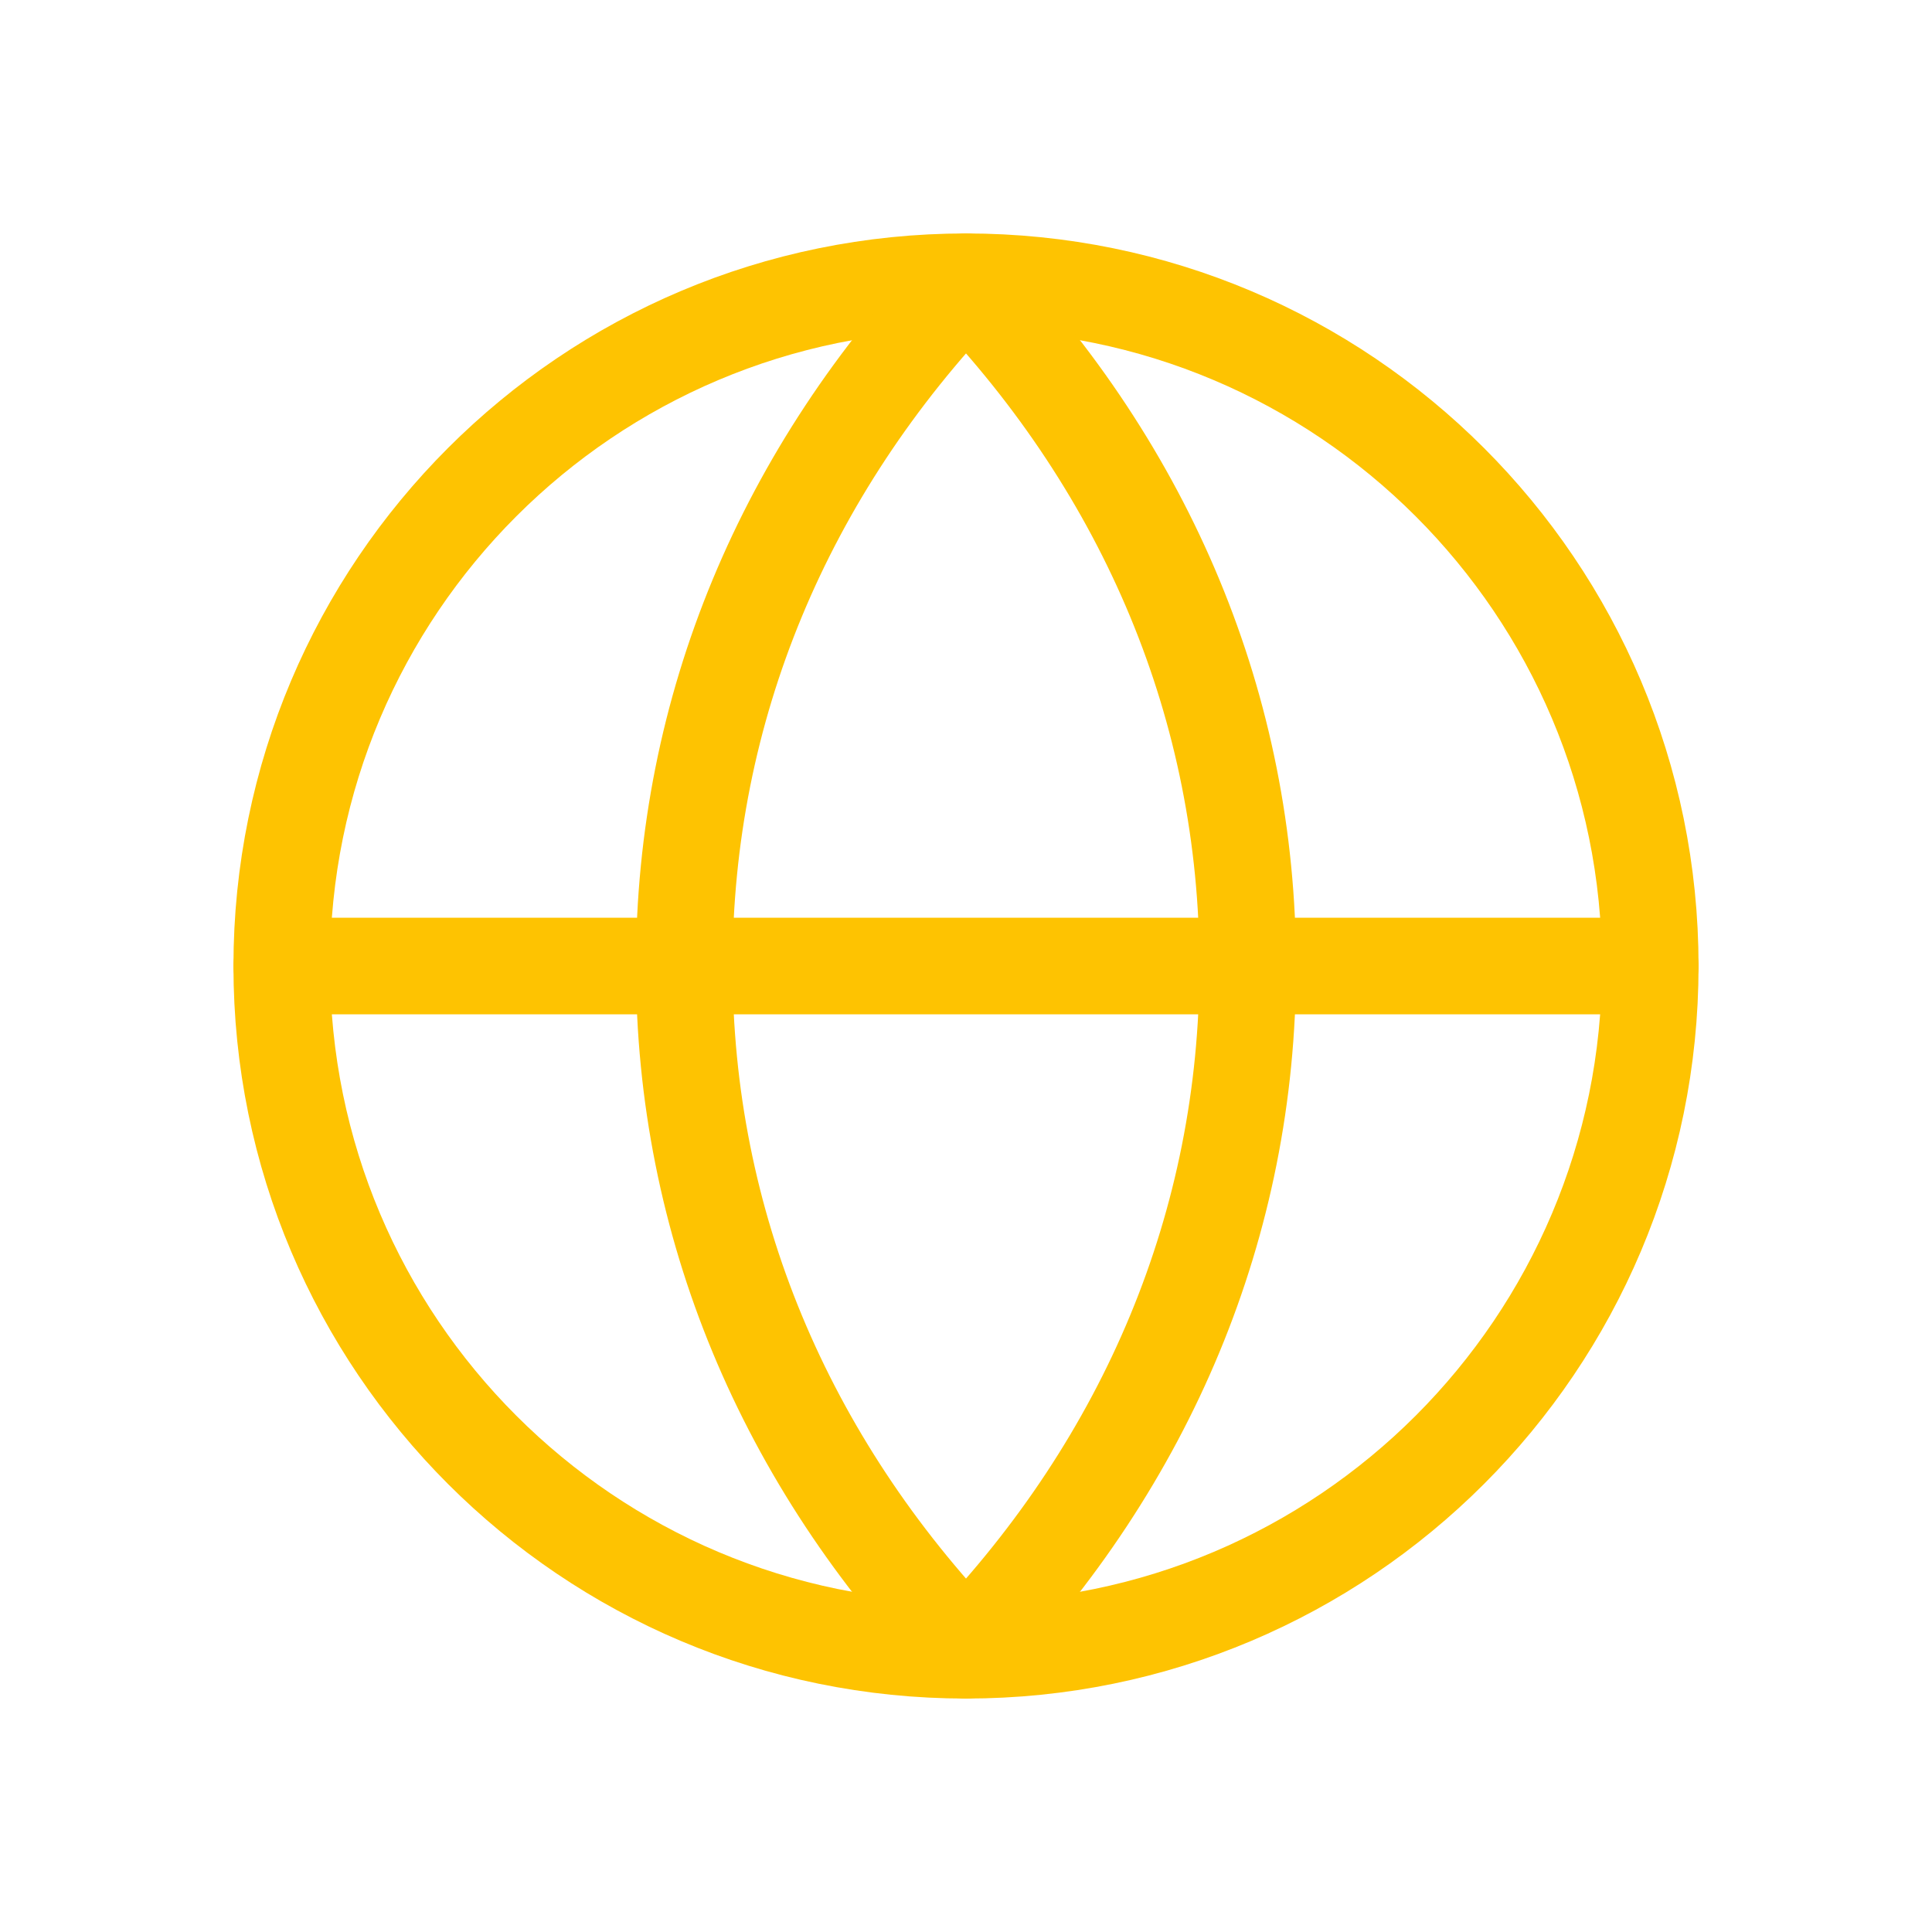
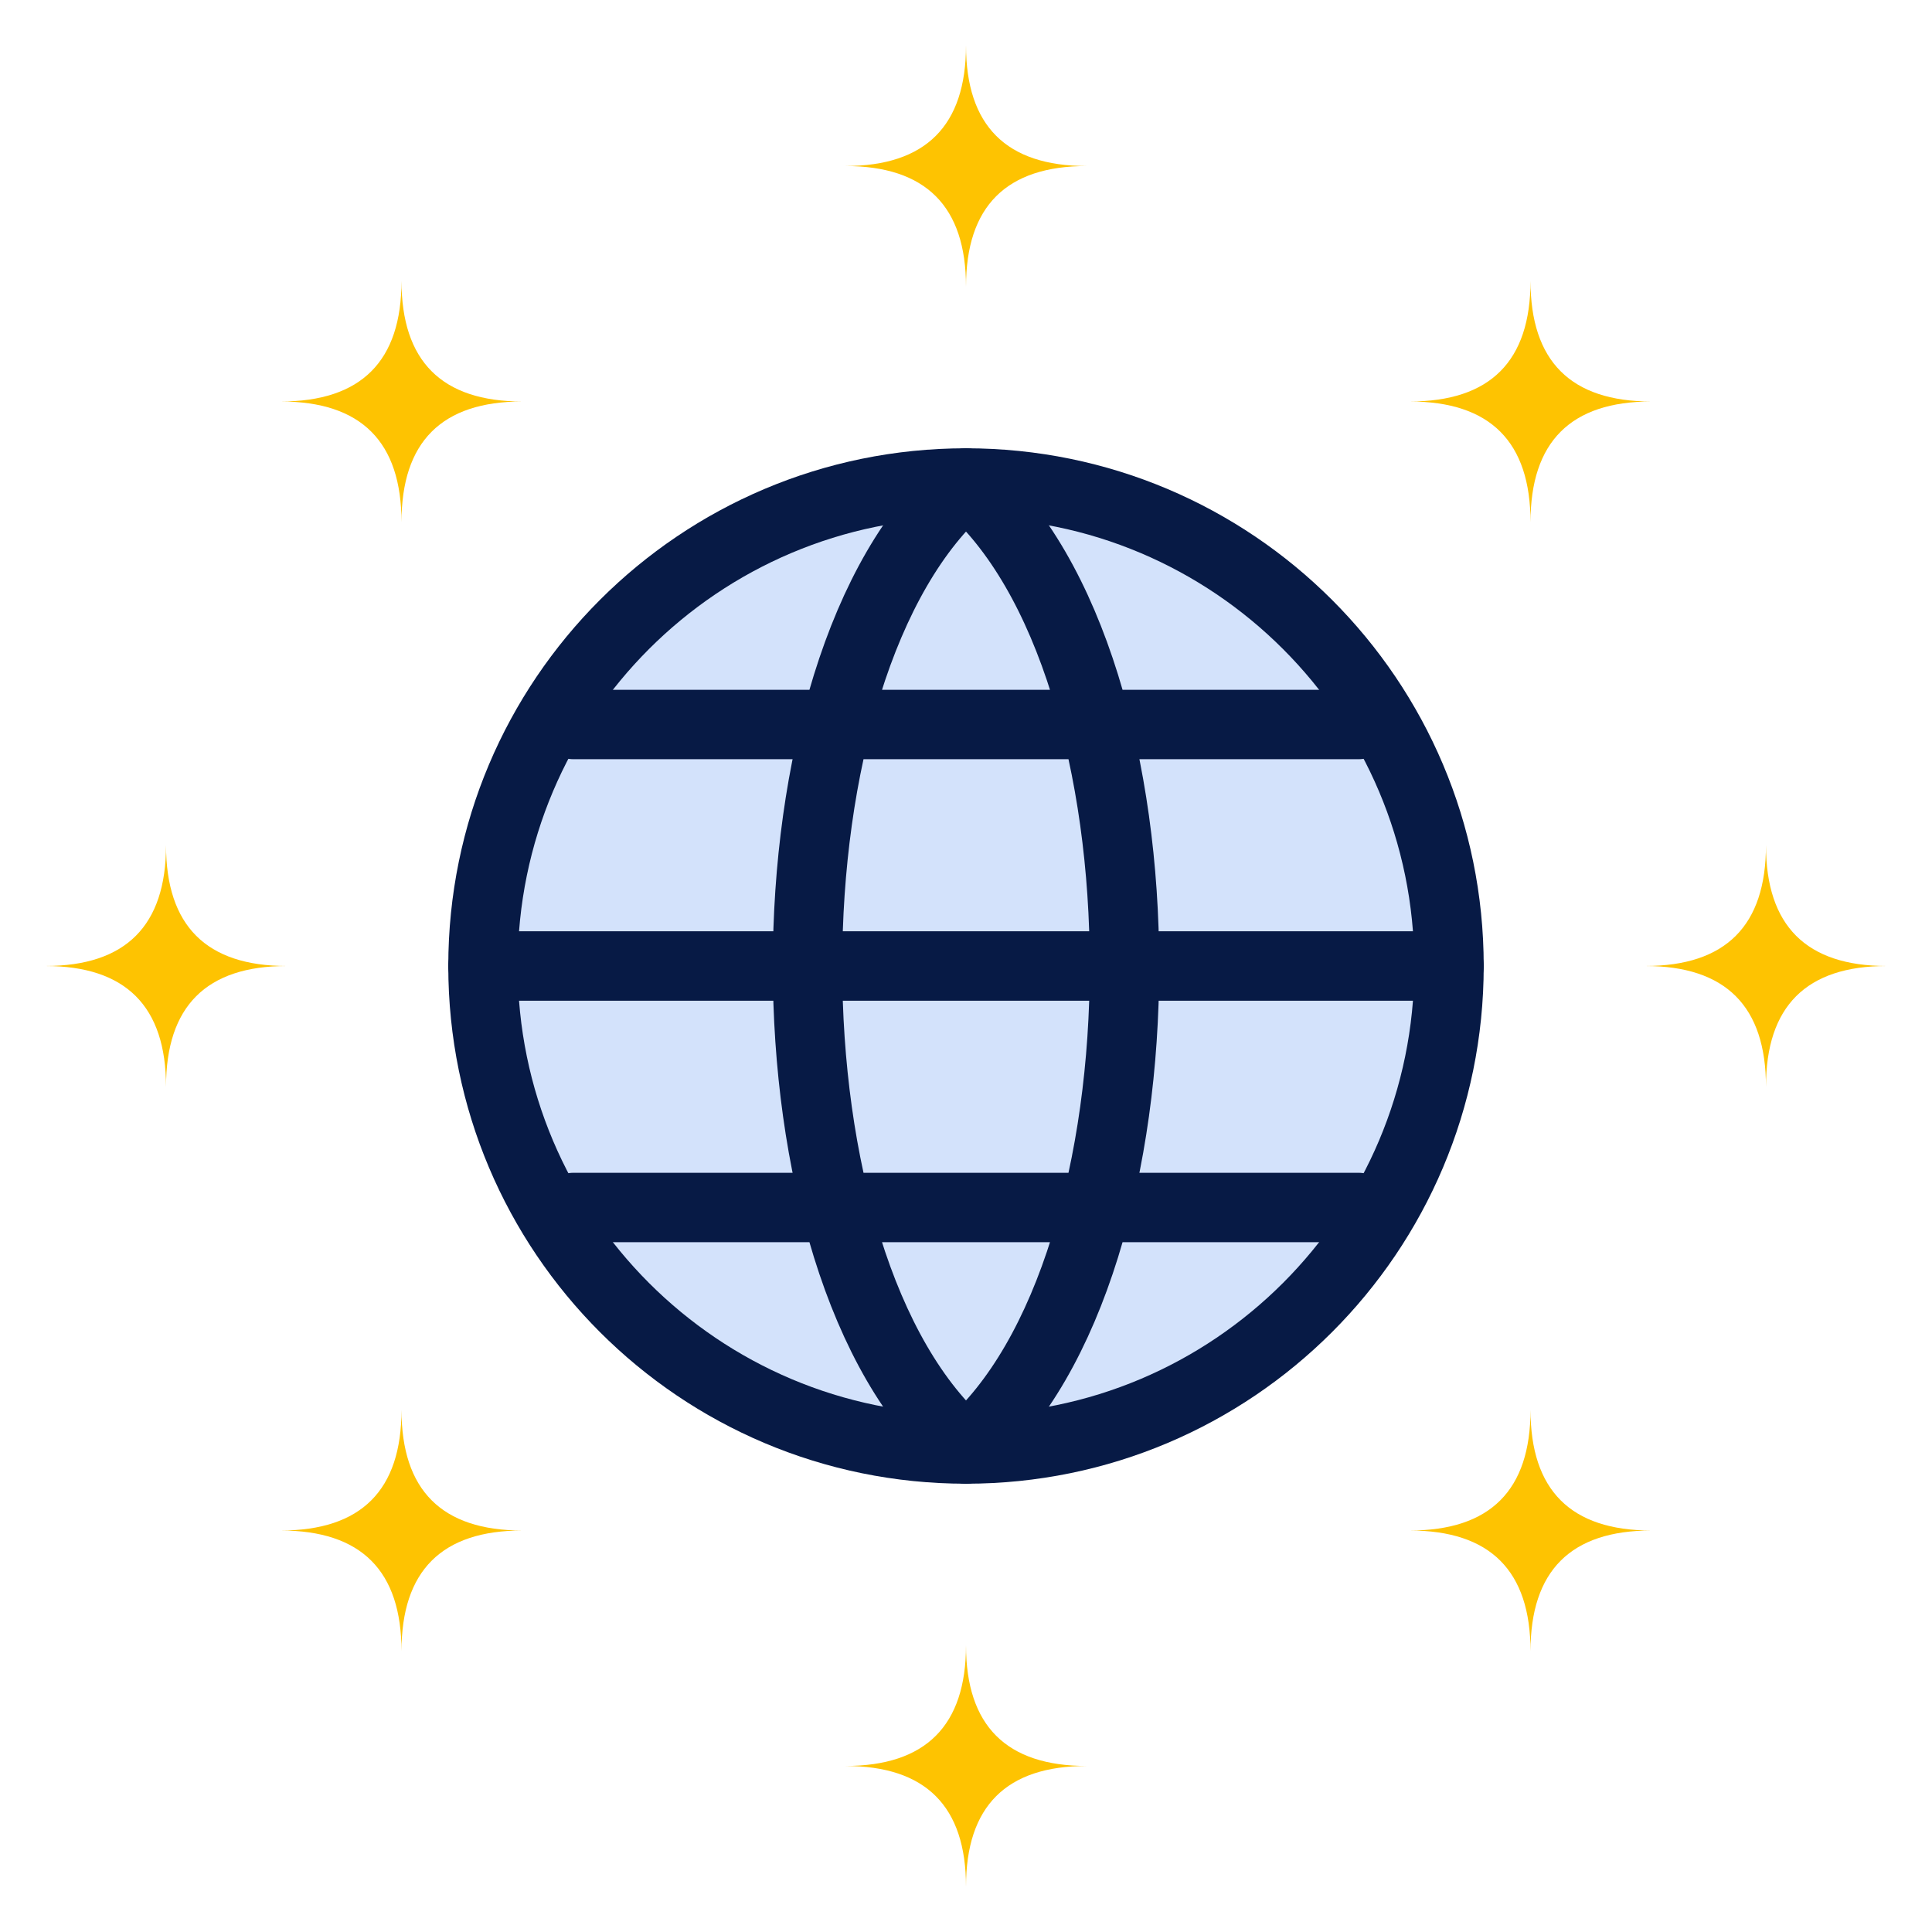
- <svg xmlns="http://www.w3.org/2000/svg" viewBox="0 0 48 48" fill="none">
-   <circle cx="24" cy="24" r="17" stroke="#FEC301" stroke-width="2.4" />
-   <path d="M7 24h34M24 7c4.5 4.7 7 10.6 7 17s-2.5 12.3-7 17c-4.5-4.7-7-10.6-7-17s2.5-12.3 7-17Z" stroke="#FEC301" stroke-width="2.4" stroke-linecap="round" stroke-linejoin="round" />
+ <svg xmlns="http://www.w3.org/2000/svg" viewBox="0 0 64 64" fill="none">
+   <path d="M32 16a16 16 0 1 1 0 32 16 16 0 0 1 0-32z" fill="#D3E2FB" />
+   <path d="M32 1.5 Q32 5.5 36 5.5 Q32 5.5 32 9.5 Q32 5.5 28 5.5 Q32 5.5 32 1.5Z" fill="#FEC301" />
+   <path d="M50.7 9.3 Q50.7 13.3 54.7 13.3 Q50.7 13.3 50.7 17.3 Q50.7 13.3 46.7 13.3 Q50.7 13.3 50.7 9.3Z" fill="#FEC301" />
+   <path d="M58.5 28 Q58.5 32 62.5 32 Q58.5 32 58.5 36 Q58.5 32 54.5 32 Q58.5 32 58.5 28Z" fill="#FEC301" />
+   <path d="M50.7 46.7 Q50.7 50.7 54.7 50.7 Q50.7 50.7 50.7 54.7 Q50.7 50.7 46.7 50.7 Q50.7 50.7 50.7 46.7Z" fill="#FEC301" />
+   <path d="M32 54.5 Q32 58.5 36 58.5 Q32 58.5 32 62.5 Q32 58.5 28 58.5 Q32 58.5 32 54.5Z" fill="#FEC301" />
+   <path d="M13.3 46.7 Q13.3 50.7 17.3 50.7 Q13.3 50.7 13.3 54.7 Q13.3 50.7 9.3 50.7 Q13.3 50.7 13.3 46.7Z" fill="#FEC301" />
+   <path d="M5.5 28 Q5.5 32 9.5 32 Q5.5 32 5.5 36 Q5.5 32 1.5 32 Q5.5 32 5.5 28Z" fill="#FEC301" />
+   <path d="M13.3 9.3 Q13.3 13.3 17.3 13.3 Q13.3 13.3 13.3 17.3 Q13.3 13.3 9.3 13.3 Q13.3 13.3 13.3 9.3Z" fill="#FEC301" />
+   <path d="M32 16a16 16 0 1 1 0 32 16 16 0 0 1 0-32z" stroke="#071A45" stroke-width="2.3" stroke-linecap="round" stroke-linejoin="round" />
+   <path d="M16 32h32M32 16c-7 6-7 26 0 32M32 16c7 6 7 26 0 32M19 24h26M19 40h26" stroke="#071A45" stroke-width="2.3" stroke-linecap="round" stroke-linejoin="round" />
</svg>
